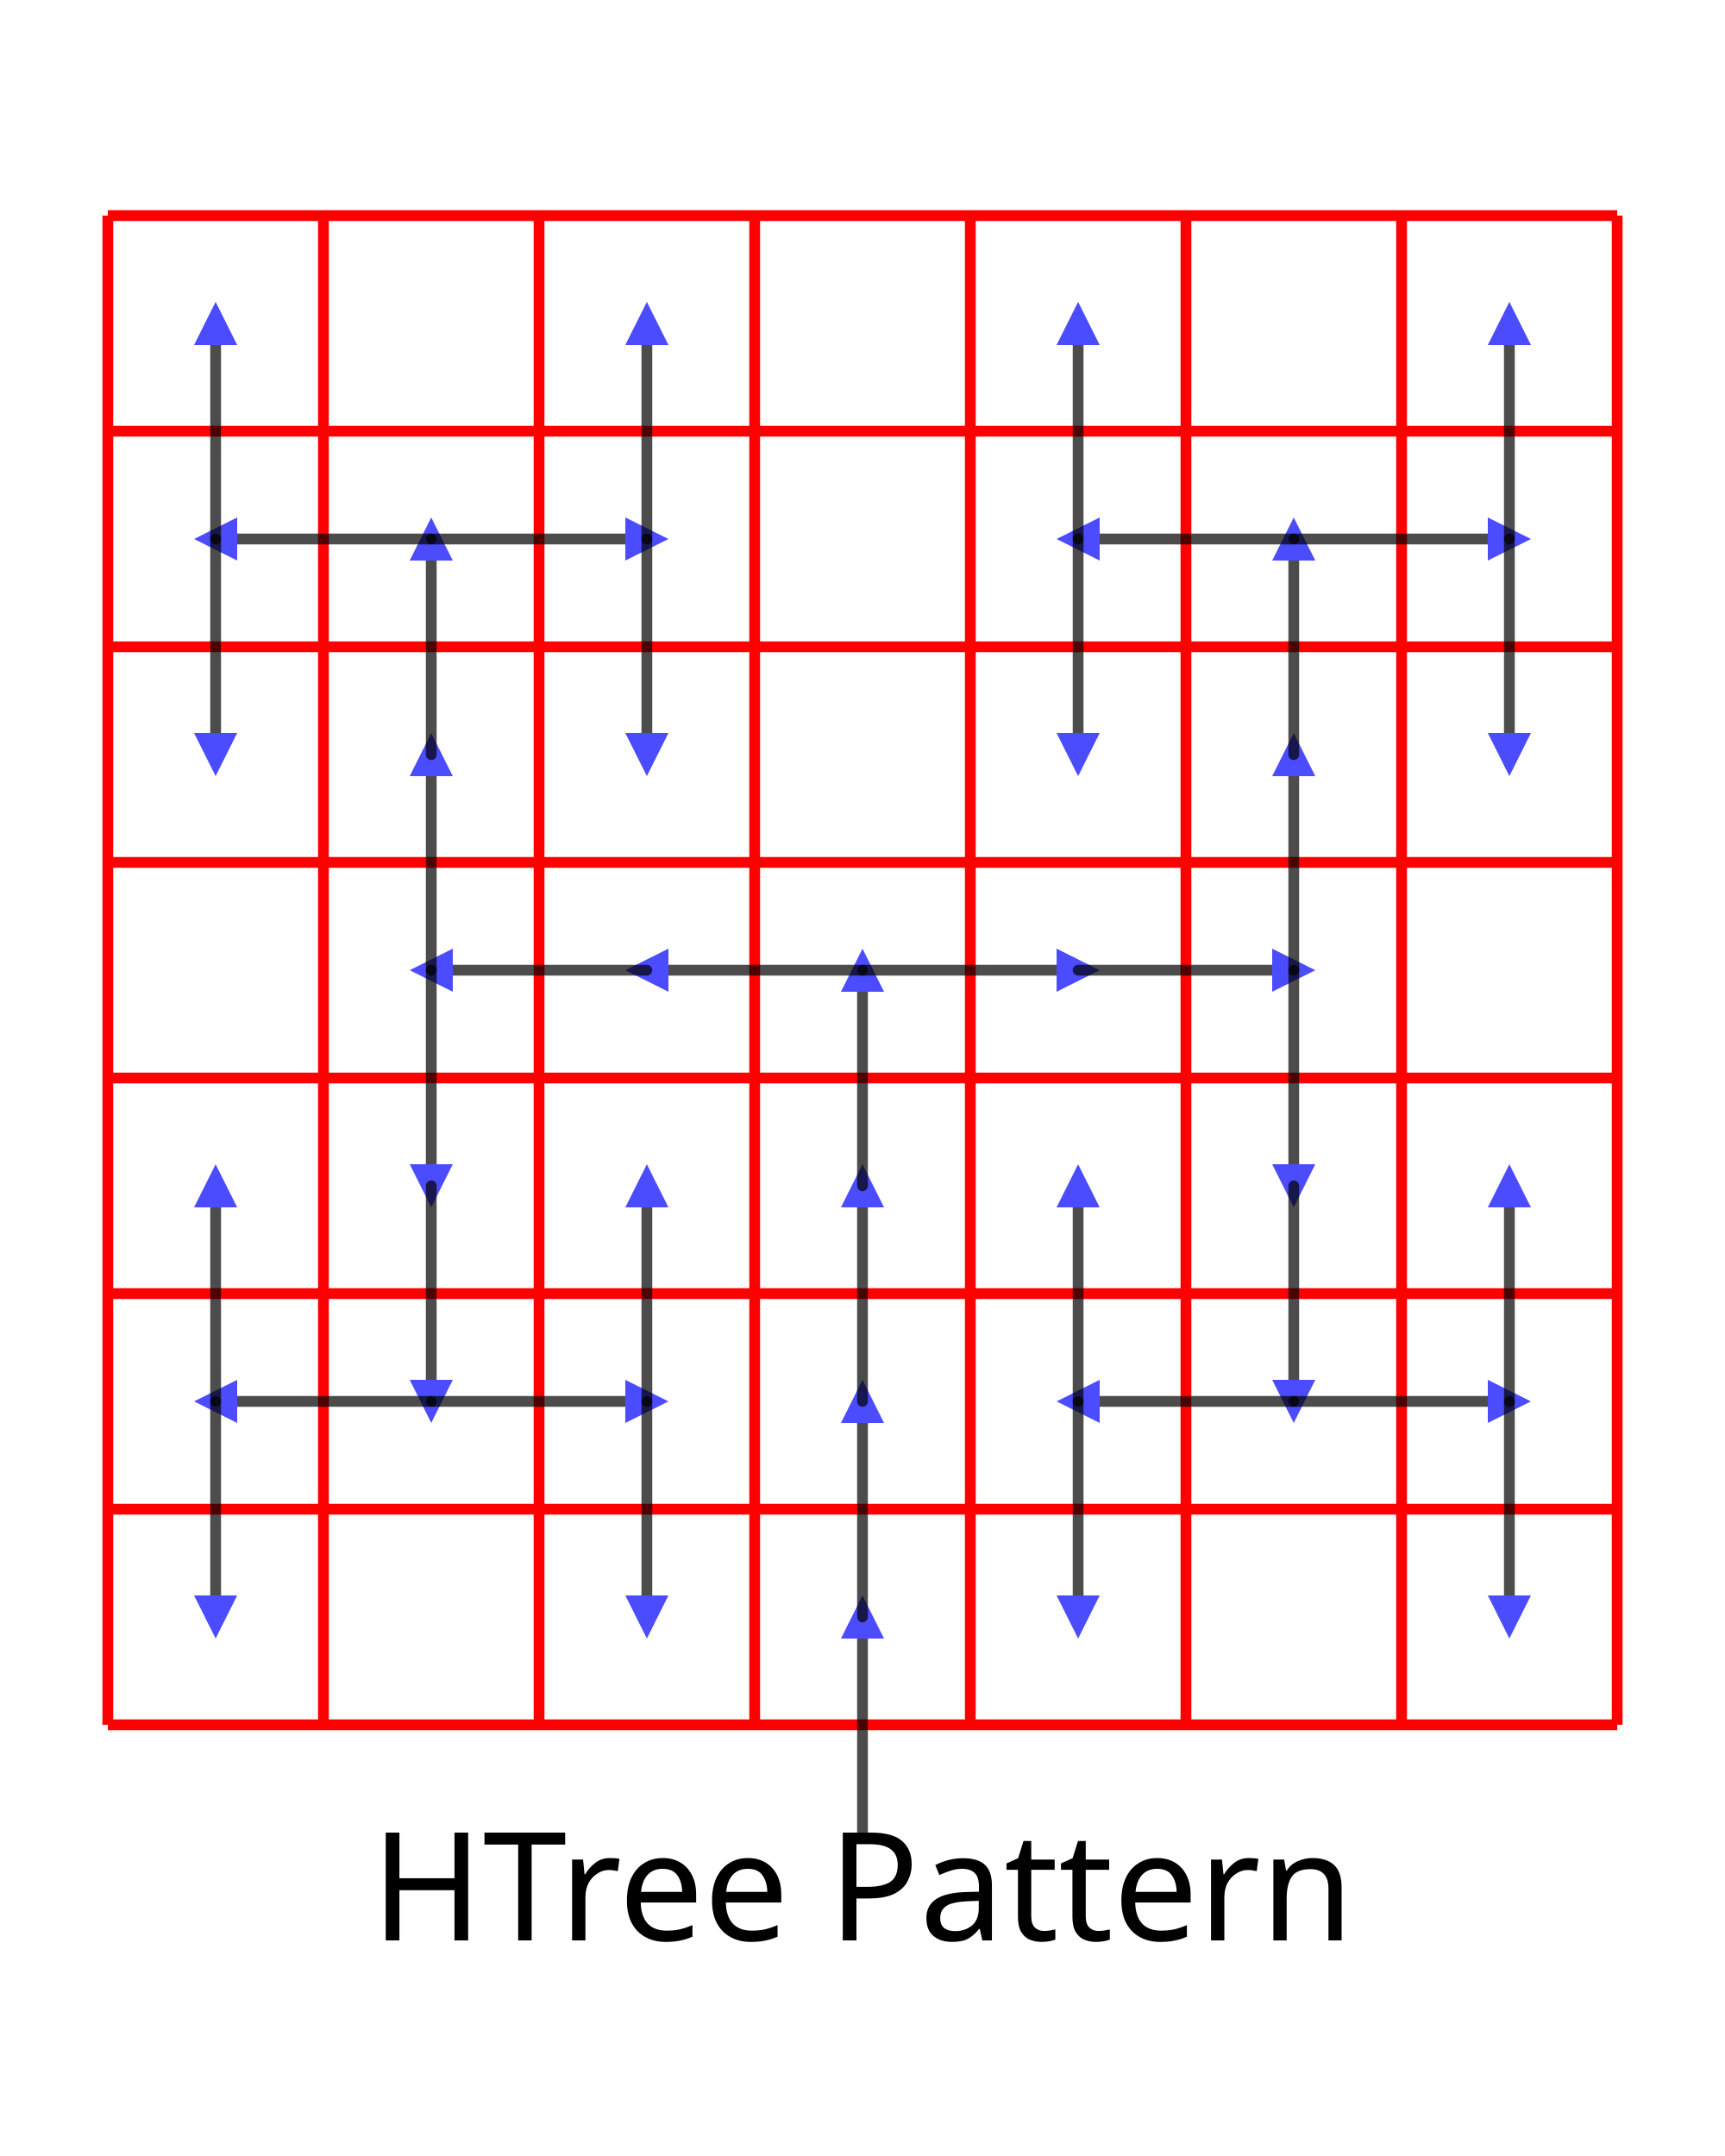
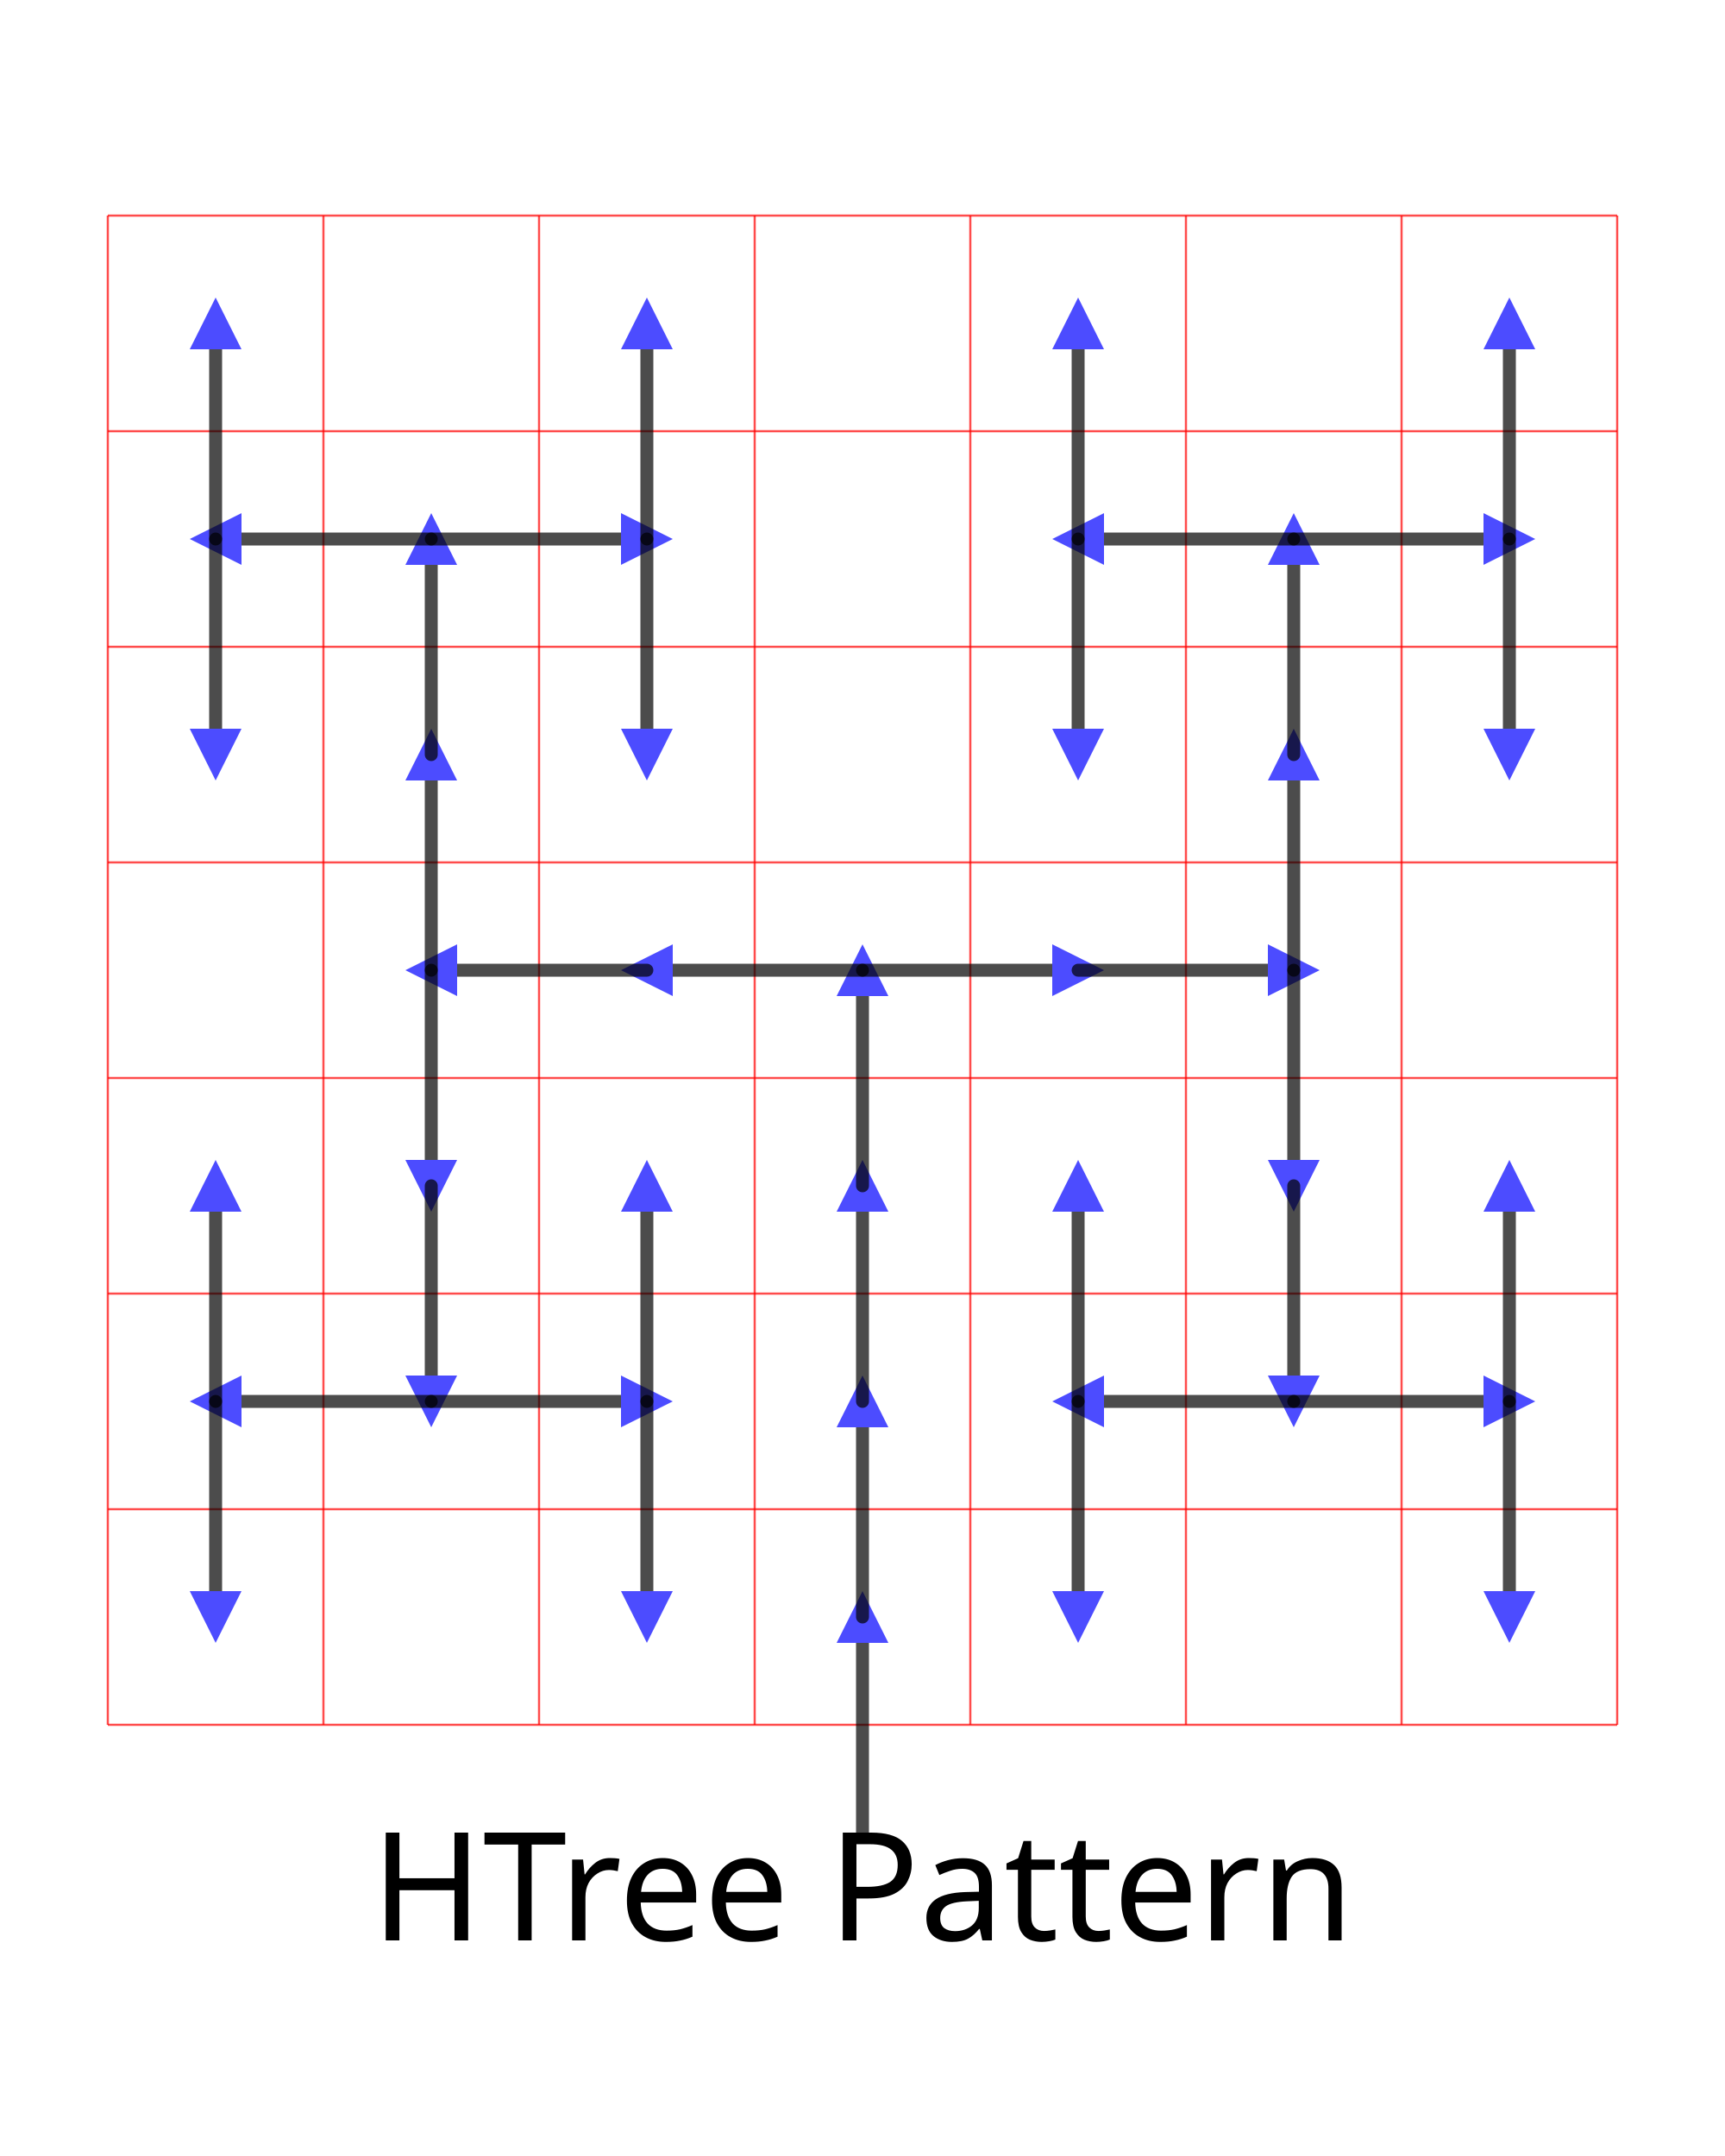
<svg xmlns="http://www.w3.org/2000/svg" baseProfile="full" height="200" version="1.1" viewBox="0,-170.0,160,200" width="160">
  <defs id="id16">
    <style type="text/css">
                text{font-family: Verdana;}
                svgg{background-color:grey;}
-                 .connection{stroke: black; stroke-linecap:round; opacity: 0.7;}
+                 .connection{stroke-linecap:round; opacity: 0.7; stroke-width:1.2;}
                span{text-anchor: "middle"; alignment_baseline: "middle"}
                .gridLabels{fill: grey;font-style: italic;font-weight: 900}
-                 # core_boundary{stroke:grey; stroke_width:0.5;}
-                 .gridmarker{stroke:red; stroke_width:0.5;}
+                 # core_boundary{stroke:grey; stroke-width:0.5;}
+                 .gridmarker{stroke:red; stroke-width:0.2; opacity: 0.7;}
                </style>
    <marker id="id15" markerHeight="10" markerUnits="strokeWidth" markerWidth="8" orient="auto" refX="30" refY="30" viewBox="0 0 120 120">
      <path d="M 0 0 L 60 30 L 0 60 z" fill="blue" />
    </marker>
  </defs>
  <g id="markers" transform="scale(1,-1)">
    <line class="gridmarker" x1="10.0" x2="10.0" y1="10.0" y2="150.0" />
    <line class="gridmarker" x1="30.0" x2="30.0" y1="10.0" y2="150.0" />
    <line class="gridmarker" x1="50.0" x2="50.0" y1="10.0" y2="150.0" />
    <line class="gridmarker" x1="70.0" x2="70.0" y1="10.0" y2="150.0" />
    <line class="gridmarker" x1="90.0" x2="90.0" y1="10.0" y2="150.0" />
    <line class="gridmarker" x1="110.0" x2="110.0" y1="10.0" y2="150.0" />
    <line class="gridmarker" x1="130.0" x2="130.0" y1="10.0" y2="150.0" />
    <line class="gridmarker" x1="150.0" x2="150.0" y1="10.0" y2="150.0" />
    <line class="gridmarker" x1="10.0" x2="150.0" y1="10.0" y2="10.0" />
    <line class="gridmarker" x1="10.0" x2="150.0" y1="30.0" y2="30.0" />
    <line class="gridmarker" x1="10.0" x2="150.0" y1="50.0" y2="50.0" />
    <line class="gridmarker" x1="10.0" x2="150.0" y1="70.0" y2="70.0" />
    <line class="gridmarker" x1="10.0" x2="150.0" y1="90.0" y2="90.0" />
    <line class="gridmarker" x1="10.0" x2="150.0" y1="110.0" y2="110.0" />
    <line class="gridmarker" x1="10.0" x2="150.0" y1="130.0" y2="130.0" />
    <line class="gridmarker" x1="10.0" x2="150.0" y1="150.0" y2="150.0" />
  </g>
  <g id="main" transform="scale(1,-1)">
-     <line class="connection" marker-end="url(#id15)" x1="80" x2="80" y1="0" y2="20" />
-     <line class="connection" marker-end="url(#id15)" x1="80" x2="80" y1="20" y2="40" />
-     <line class="connection" marker-end="url(#id15)" x1="80" x2="80" y1="40" y2="60" />
-     <line class="connection" marker-end="url(#id15)" x1="80" x2="80" y1="60" y2="80" />
-     <line class="connection" marker-end="url(#id15)" x1="80" x2="100" y1="80" y2="80" />
-     <line class="connection" marker-end="url(#id15)" x1="100" x2="120" y1="80" y2="80" />
-     <line class="connection" marker-end="url(#id15)" x1="120" x2="120" y1="80" y2="100" />
-     <line class="connection" marker-end="url(#id15)" x1="120" x2="120" y1="100" y2="120" />
-     <line class="connection" marker-end="url(#id15)" x1="120" x2="120" y1="80" y2="60" />
-     <line class="connection" marker-end="url(#id15)" x1="120" x2="120" y1="60" y2="40" />
-     <line class="connection" marker-end="url(#id15)" x1="80" x2="60" y1="80" y2="80" />
-     <line class="connection" marker-end="url(#id15)" x1="60" x2="40" y1="80" y2="80" />
-     <line class="connection" marker-end="url(#id15)" x1="40" x2="40" y1="80" y2="100" />
-     <line class="connection" marker-end="url(#id15)" x1="40" x2="40" y1="100" y2="120" />
-     <line class="connection" marker-end="url(#id15)" x1="40" x2="40" y1="80" y2="60" />
-     <line class="connection" marker-end="url(#id15)" x1="40" x2="40" y1="60" y2="40" />
-     <line class="connection" marker-end="url(#id15)" x1="40" x2="60" y1="40" y2="40" />
-     <line class="connection" marker-end="url(#id15)" x1="60" x2="60" y1="40" y2="60" />
-     <line class="connection" marker-end="url(#id15)" x1="60" x2="60" y1="40" y2="20" />
-     <line class="connection" marker-end="url(#id15)" x1="40" x2="20" y1="40" y2="40" />
-     <line class="connection" marker-end="url(#id15)" x1="20" x2="20" y1="40" y2="60" />
-     <line class="connection" marker-end="url(#id15)" x1="20" x2="20" y1="40" y2="20" />
-     <line class="connection" marker-end="url(#id15)" x1="120" x2="140" y1="40" y2="40" />
-     <line class="connection" marker-end="url(#id15)" x1="140" x2="140" y1="40" y2="60" />
-     <line class="connection" marker-end="url(#id15)" x1="140" x2="140" y1="40" y2="20" />
-     <line class="connection" marker-end="url(#id15)" x1="120" x2="100" y1="40" y2="40" />
-     <line class="connection" marker-end="url(#id15)" x1="100" x2="100" y1="40" y2="60" />
-     <line class="connection" marker-end="url(#id15)" x1="100" x2="100" y1="40" y2="20" />
-     <line class="connection" marker-end="url(#id15)" x1="120" x2="140" y1="120" y2="120" />
-     <line class="connection" marker-end="url(#id15)" x1="140" x2="140" y1="120" y2="140" />
-     <line class="connection" marker-end="url(#id15)" x1="140" x2="140" y1="120" y2="100" />
-     <line class="connection" marker-end="url(#id15)" x1="120" x2="100" y1="120" y2="120" />
-     <line class="connection" marker-end="url(#id15)" x1="100" x2="100" y1="120" y2="140" />
-     <line class="connection" marker-end="url(#id15)" x1="100" x2="100" y1="120" y2="100" />
-     <line class="connection" marker-end="url(#id15)" x1="40" x2="60" y1="120" y2="120" />
-     <line class="connection" marker-end="url(#id15)" x1="60" x2="60" y1="120" y2="140" />
-     <line class="connection" marker-end="url(#id15)" x1="60" x2="60" y1="120" y2="100" />
-     <line class="connection" marker-end="url(#id15)" x1="40" x2="20" y1="120" y2="120" />
-     <line class="connection" marker-end="url(#id15)" x1="20" x2="20" y1="120" y2="140" />
-     <line class="connection" marker-end="url(#id15)" x1="20" x2="20" y1="120" y2="100" />
+     <line class="connection" marker-end="url(#id15)" stroke=" black" x1="80" x2="80" y1="0" y2="20" />
+     <line class="connection" marker-end="url(#id15)" stroke=" black" x1="80" x2="80" y1="20" y2="40" />
+     <line class="connection" marker-end="url(#id15)" stroke=" black" x1="80" x2="80" y1="40" y2="60" />
+     <line class="connection" marker-end="url(#id15)" stroke=" black" x1="80" x2="80" y1="60" y2="80" />
+     <line class="connection" marker-end="url(#id15)" stroke=" black" x1="80" x2="100" y1="80" y2="80" />
+     <line class="connection" marker-end="url(#id15)" stroke=" black" x1="100" x2="120" y1="80" y2="80" />
+     <line class="connection" marker-end="url(#id15)" stroke=" black" x1="120" x2="120" y1="80" y2="100" />
+     <line class="connection" marker-end="url(#id15)" stroke=" black" x1="120" x2="120" y1="100" y2="120" />
+     <line class="connection" marker-end="url(#id15)" stroke=" black" x1="120" x2="120" y1="80" y2="60" />
+     <line class="connection" marker-end="url(#id15)" stroke=" black" x1="120" x2="120" y1="60" y2="40" />
+     <line class="connection" marker-end="url(#id15)" stroke=" black" x1="80" x2="60" y1="80" y2="80" />
+     <line class="connection" marker-end="url(#id15)" stroke=" black" x1="60" x2="40" y1="80" y2="80" />
+     <line class="connection" marker-end="url(#id15)" stroke=" black" x1="40" x2="40" y1="80" y2="100" />
+     <line class="connection" marker-end="url(#id15)" stroke=" black" x1="40" x2="40" y1="100" y2="120" />
+     <line class="connection" marker-end="url(#id15)" stroke=" black" x1="40" x2="40" y1="80" y2="60" />
+     <line class="connection" marker-end="url(#id15)" stroke=" black" x1="40" x2="40" y1="60" y2="40" />
+     <line class="connection" marker-end="url(#id15)" stroke=" black" x1="40" x2="60" y1="40" y2="40" />
+     <line class="connection" marker-end="url(#id15)" stroke=" black" x1="60" x2="60" y1="40" y2="60" />
+     <line class="connection" marker-end="url(#id15)" stroke=" black" x1="60" x2="60" y1="40" y2="20" />
+     <line class="connection" marker-end="url(#id15)" stroke=" black" x1="40" x2="20" y1="40" y2="40" />
+     <line class="connection" marker-end="url(#id15)" stroke=" black" x1="20" x2="20" y1="40" y2="60" />
+     <line class="connection" marker-end="url(#id15)" stroke=" black" x1="20" x2="20" y1="40" y2="20" />
+     <line class="connection" marker-end="url(#id15)" stroke=" black" x1="120" x2="140" y1="40" y2="40" />
+     <line class="connection" marker-end="url(#id15)" stroke=" black" x1="140" x2="140" y1="40" y2="60" />
+     <line class="connection" marker-end="url(#id15)" stroke=" black" x1="140" x2="140" y1="40" y2="20" />
+     <line class="connection" marker-end="url(#id15)" stroke=" black" x1="120" x2="100" y1="40" y2="40" />
+     <line class="connection" marker-end="url(#id15)" stroke=" black" x1="100" x2="100" y1="40" y2="60" />
+     <line class="connection" marker-end="url(#id15)" stroke=" black" x1="100" x2="100" y1="40" y2="20" />
+     <line class="connection" marker-end="url(#id15)" stroke=" black" x1="120" x2="140" y1="120" y2="120" />
+     <line class="connection" marker-end="url(#id15)" stroke=" black" x1="140" x2="140" y1="120" y2="140" />
+     <line class="connection" marker-end="url(#id15)" stroke=" black" x1="140" x2="140" y1="120" y2="100" />
+     <line class="connection" marker-end="url(#id15)" stroke=" black" x1="120" x2="100" y1="120" y2="120" />
+     <line class="connection" marker-end="url(#id15)" stroke=" black" x1="100" x2="100" y1="120" y2="140" />
+     <line class="connection" marker-end="url(#id15)" stroke=" black" x1="100" x2="100" y1="120" y2="100" />
+     <line class="connection" marker-end="url(#id15)" stroke=" black" x1="40" x2="60" y1="120" y2="120" />
+     <line class="connection" marker-end="url(#id15)" stroke=" black" x1="60" x2="60" y1="120" y2="140" />
+     <line class="connection" marker-end="url(#id15)" stroke=" black" x1="60" x2="60" y1="120" y2="100" />
+     <line class="connection" marker-end="url(#id15)" stroke=" black" x1="40" x2="20" y1="120" y2="120" />
+     <line class="connection" marker-end="url(#id15)" stroke=" black" x1="20" x2="20" y1="120" y2="140" />
+     <line class="connection" marker-end="url(#id15)" stroke=" black" x1="20" x2="20" y1="120" y2="100" />
    <g id="text">
      <text alignment-baseline="middle" class="moduleLabel" fill="black" font-size="14.0" text-anchor="middle" transform="scale(1,-1)" x="80.0" y="10.0">HTree Pattern</text>
    </g>
  </g>
</svg>
